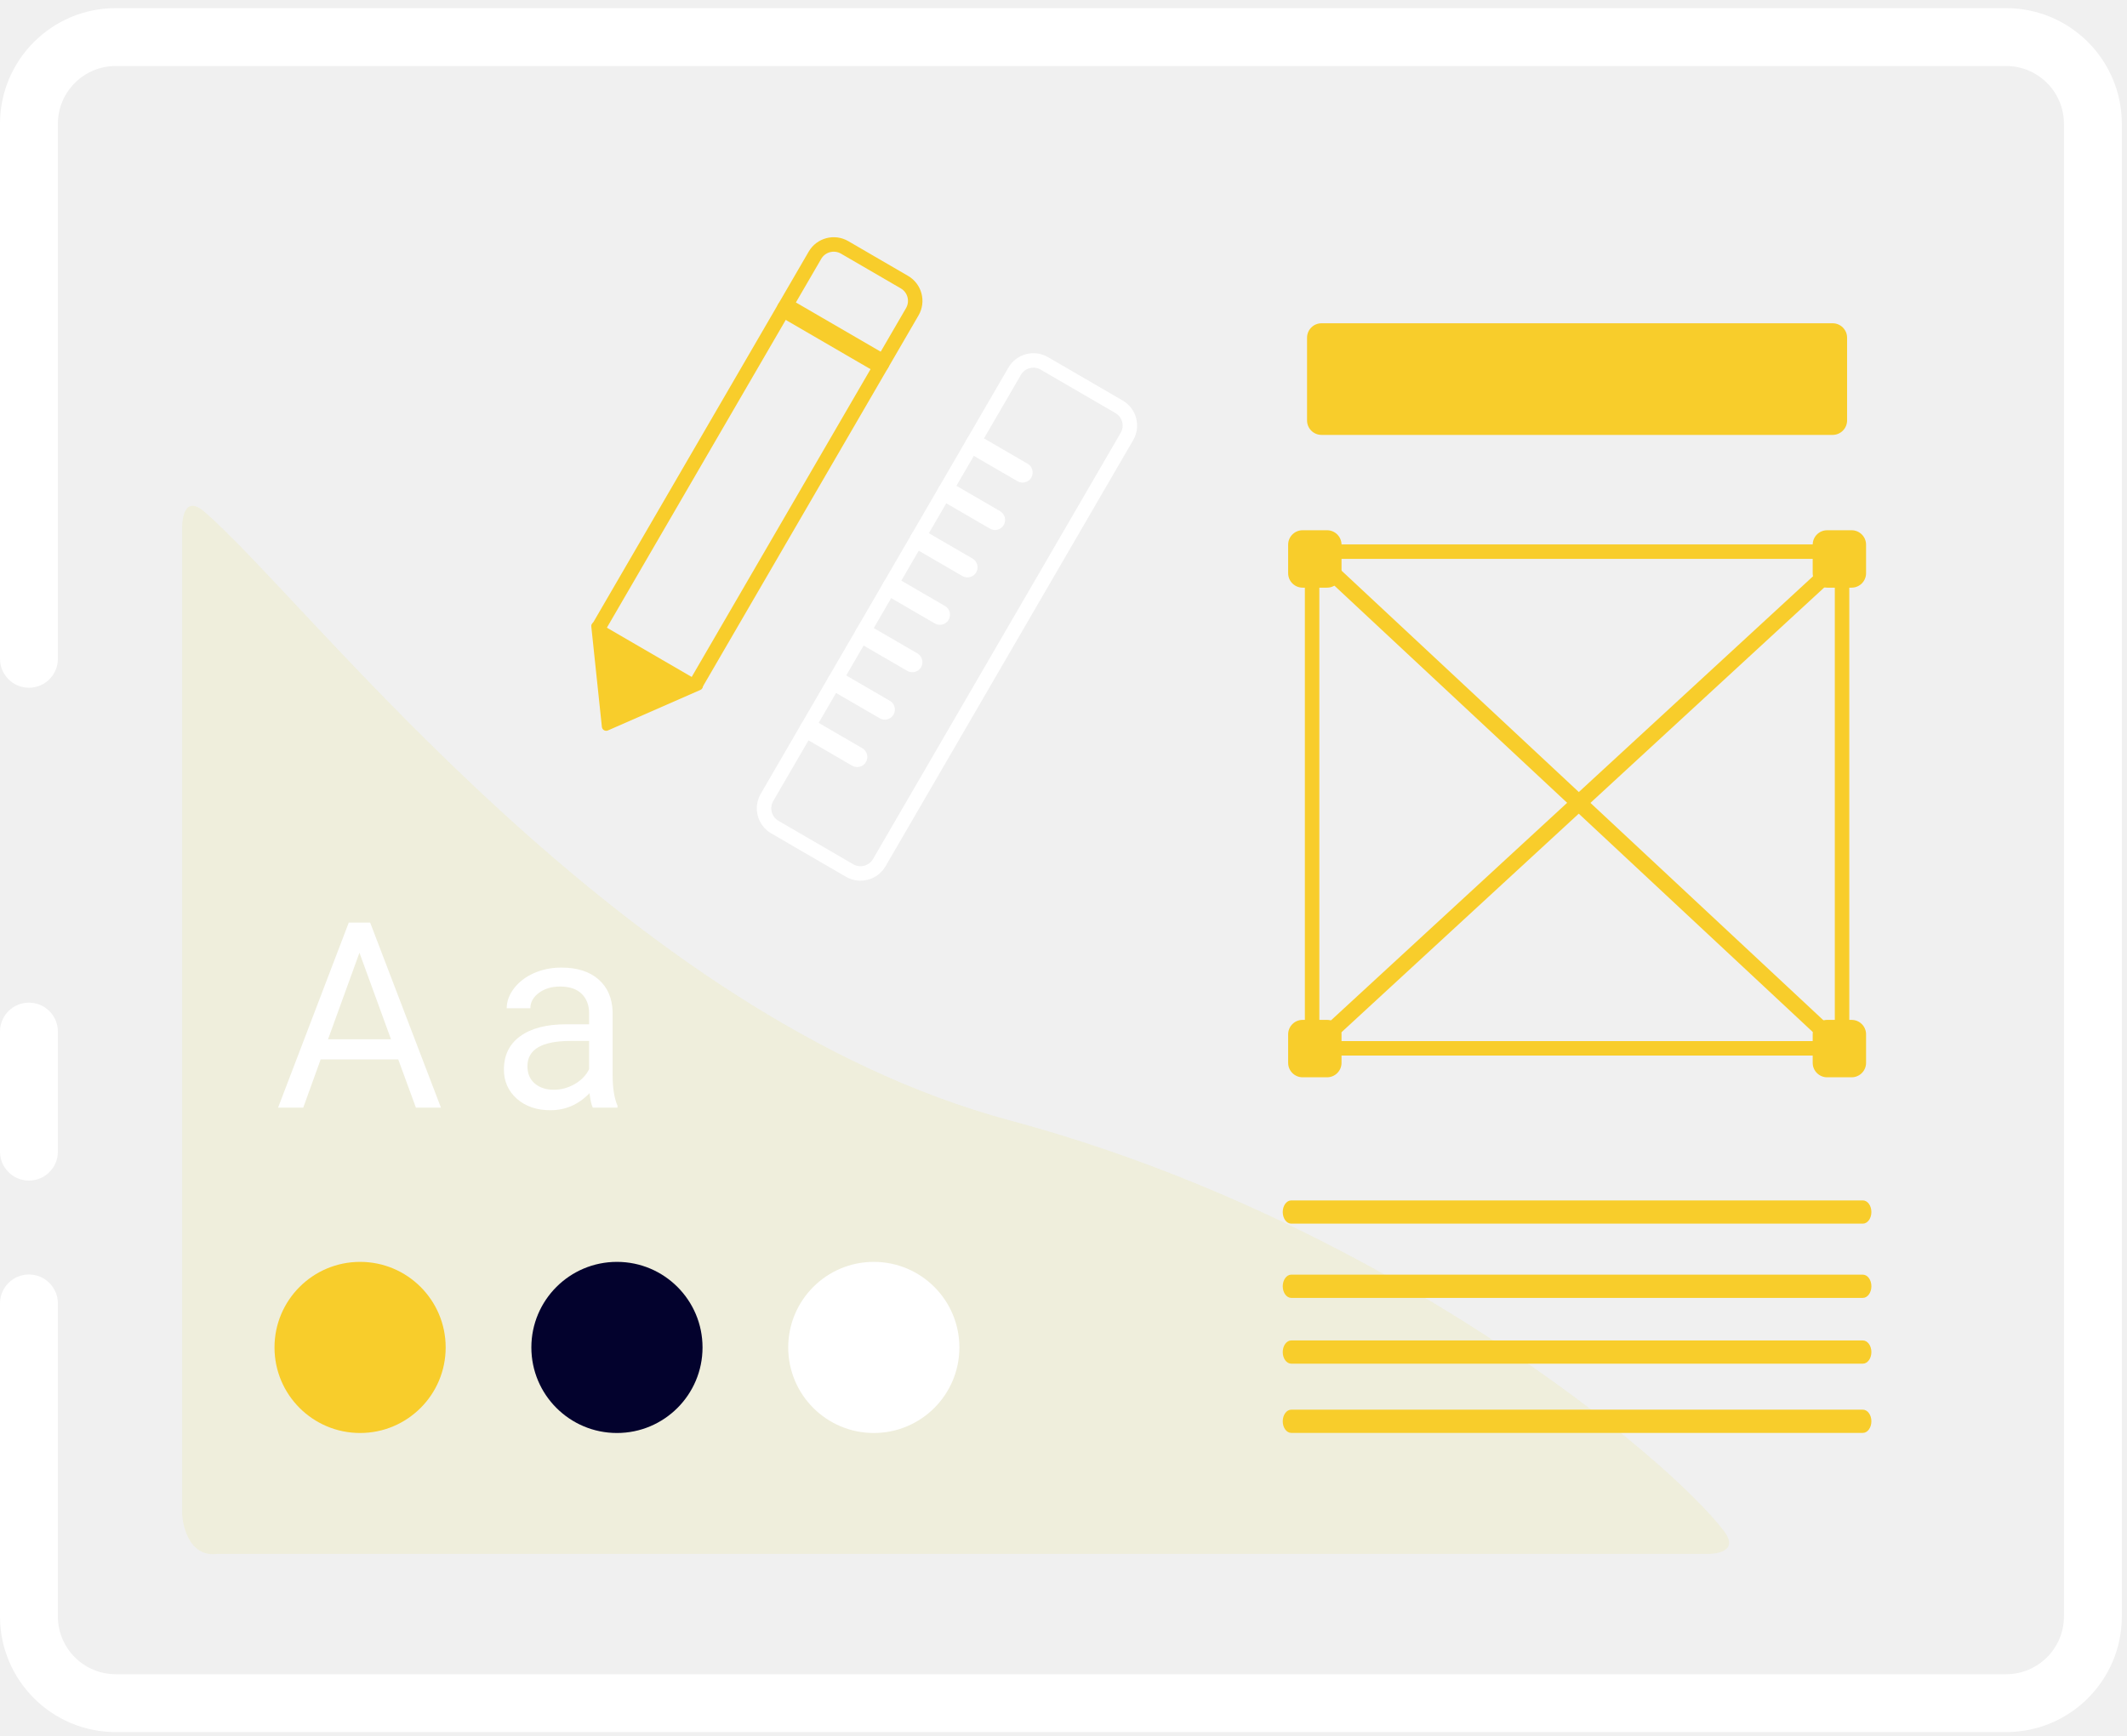
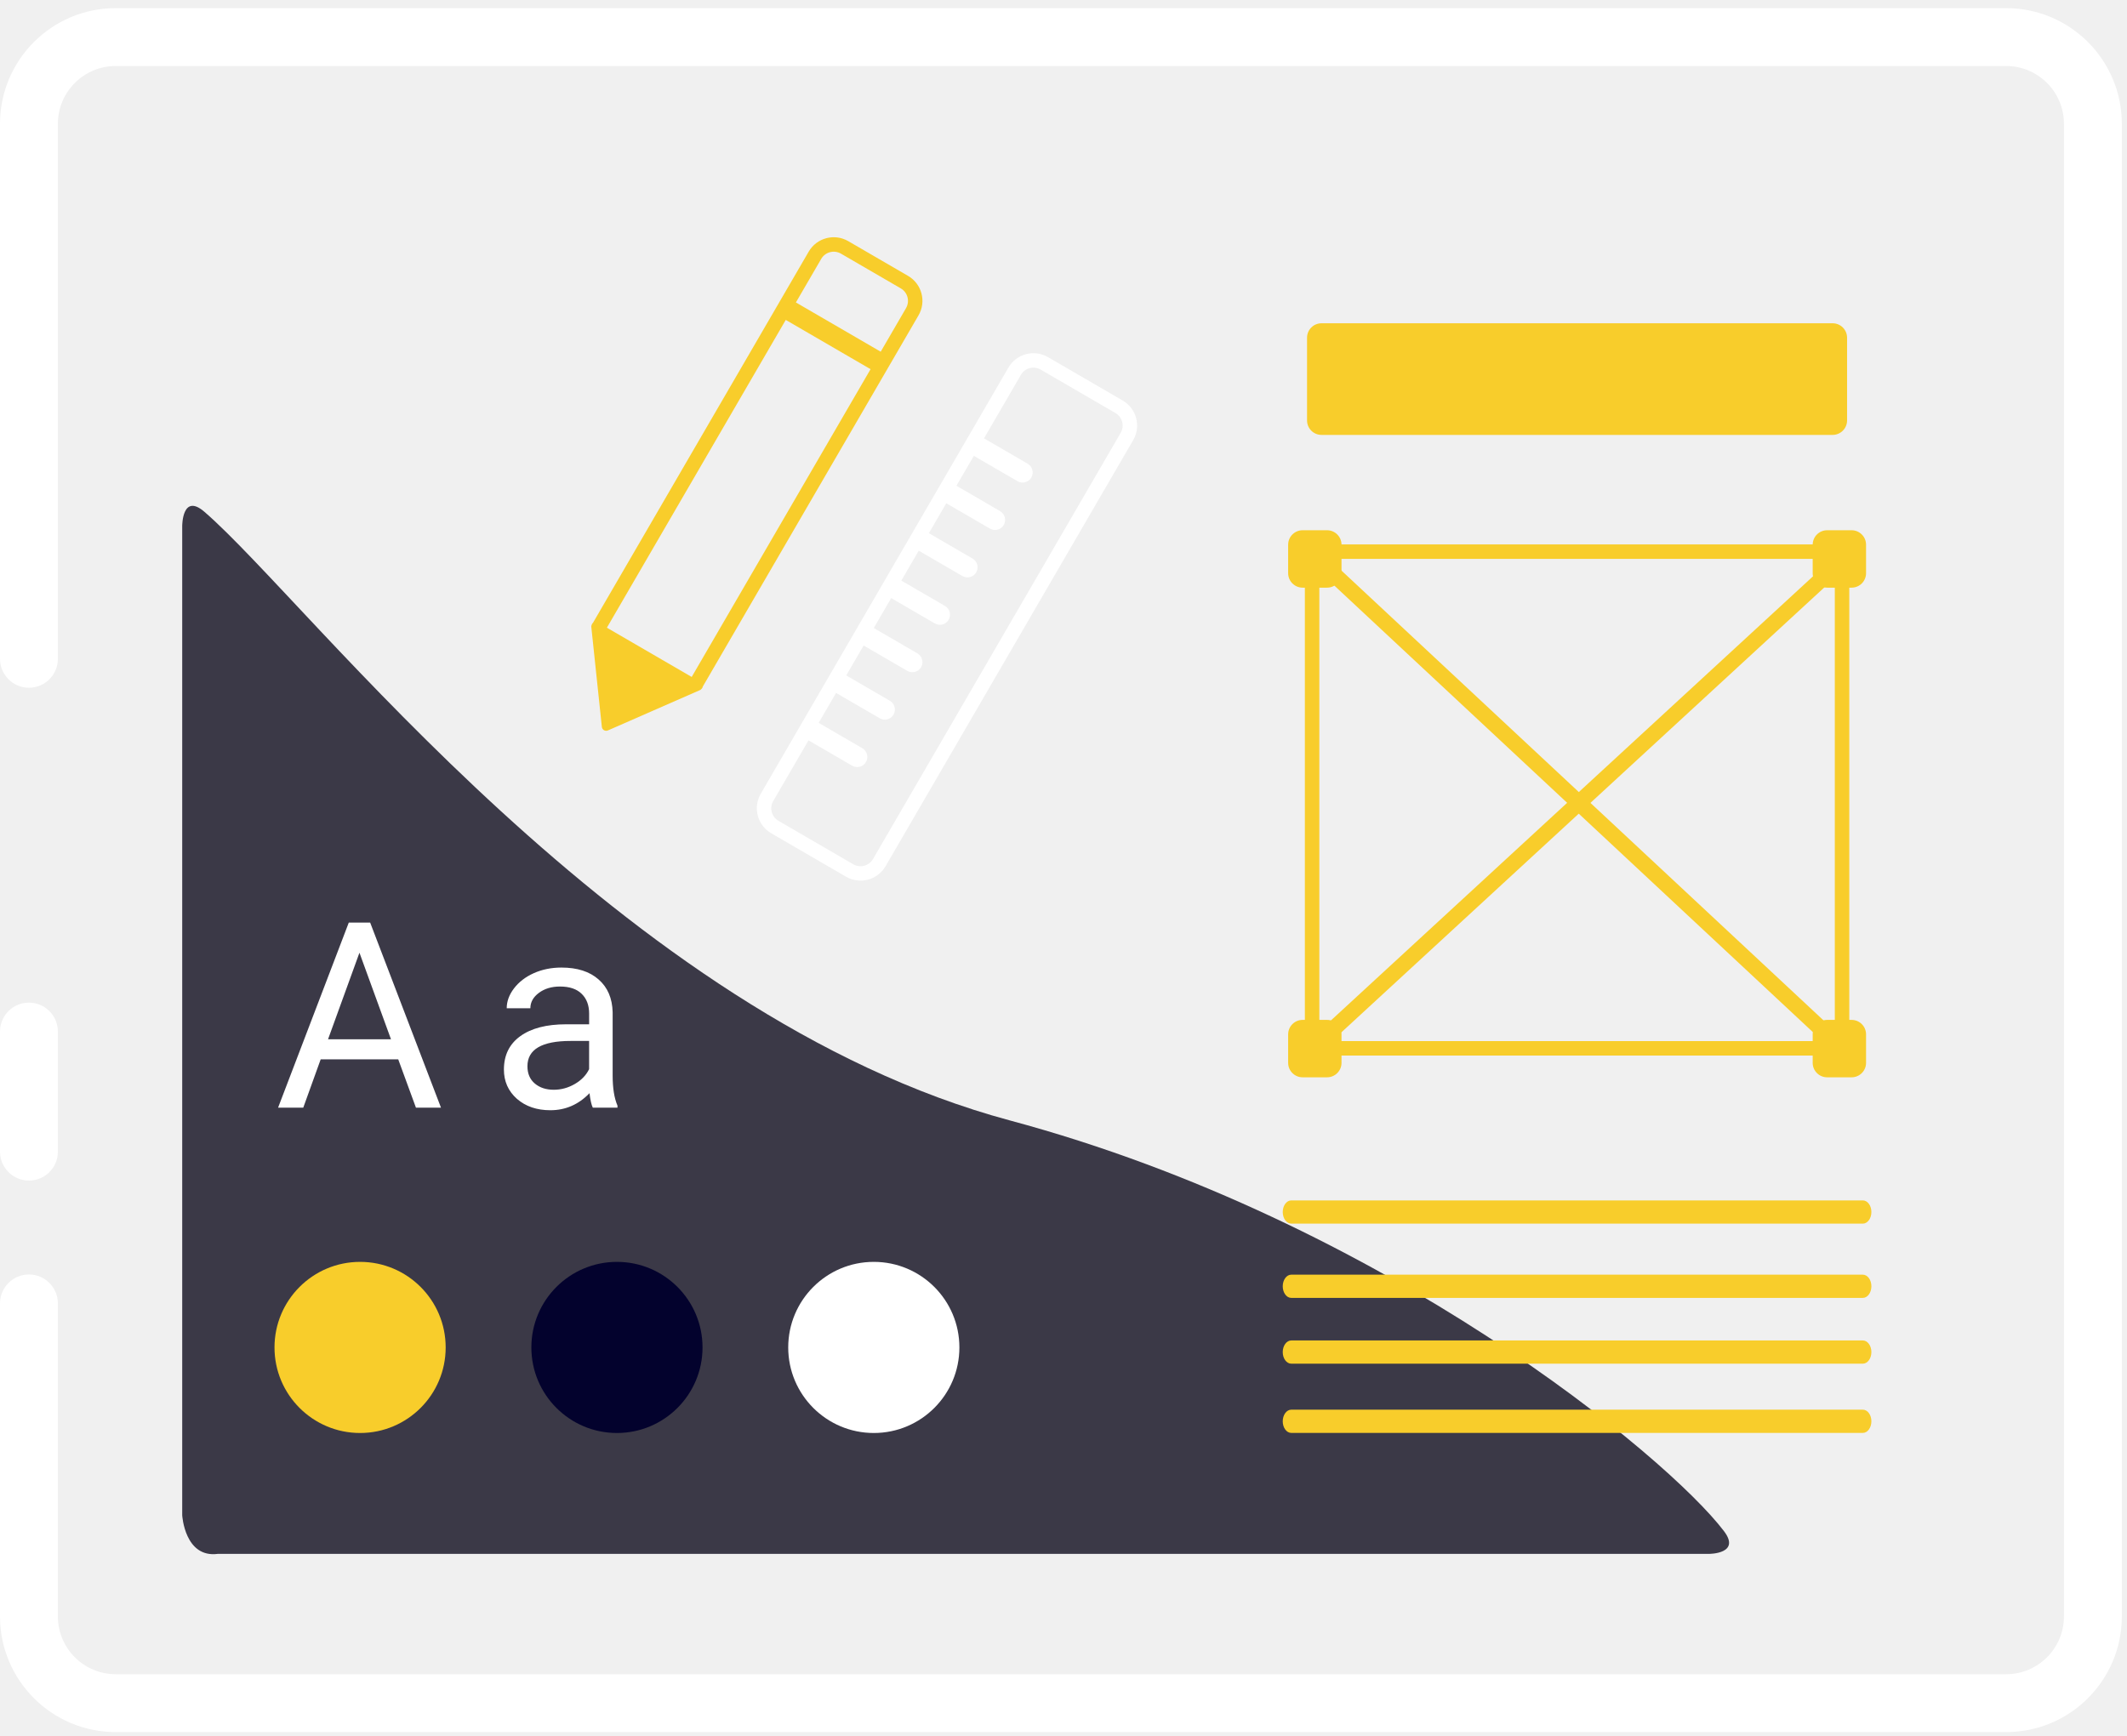
- <svg xmlns="http://www.w3.org/2000/svg" width="147" height="120" viewBox="0 0 147 120" fill="none">
-   <path opacity="0.3" d="M118.135 107.419H15.064C12.765 107.729 12.593 104.754 12.593 104.754V36.351C12.593 36.351 12.593 34.056 14.126 35.379C21.425 41.681 42.915 70.234 69.793 77.456C95.677 84.409 115.29 100.764 119.143 105.842C120.342 107.419 118.135 107.419 118.135 107.419Z" fill="#EBE89A" fill-opacity="0.8" />
-   <path d="M27.523 73.236H22.162L20.957 76.575H19.217L24.104 63.779H25.581L30.476 76.575H28.745L27.523 73.236ZM22.671 71.847H27.022L24.842 65.862L22.671 71.847Z" fill="white" />
-   <path d="M40.97 76.575C40.876 76.388 40.8 76.054 40.741 75.573C39.985 76.359 39.083 76.751 38.034 76.751C37.097 76.751 36.326 76.487 35.723 75.96C35.125 75.427 34.826 74.753 34.826 73.939C34.826 72.948 35.201 72.181 35.951 71.636C36.707 71.085 37.768 70.81 39.133 70.81H40.715V70.063C40.715 69.494 40.545 69.043 40.205 68.709C39.865 68.369 39.364 68.2 38.702 68.2C38.122 68.2 37.636 68.346 37.243 68.639C36.851 68.932 36.654 69.286 36.654 69.702H35.02C35.02 69.228 35.187 68.771 35.52 68.331C35.86 67.886 36.317 67.534 36.892 67.277C37.472 67.019 38.107 66.89 38.799 66.89C39.895 66.89 40.753 67.165 41.374 67.716C41.995 68.261 42.317 69.014 42.341 69.975V74.352C42.341 75.225 42.452 75.919 42.675 76.435V76.575H40.97ZM38.272 75.336C38.781 75.336 39.265 75.204 39.722 74.941C40.179 74.677 40.51 74.334 40.715 73.912V71.961H39.44C37.448 71.961 36.452 72.544 36.452 73.71C36.452 74.22 36.622 74.618 36.962 74.906C37.302 75.193 37.738 75.336 38.272 75.336Z" fill="white" />
-   <rect y="108.956" width="20.85" height="4" rx="2" transform="rotate(-90 0 108.956)" fill="white" />
-   <rect y="81.614" width="12.301" height="4" rx="2" transform="rotate(-90 0 81.6143)" fill="white" />
-   <rect y="47.544" width="18.321" height="4" rx="2" transform="rotate(-90 0 47.5435)" fill="white" />
-   <path fill-rule="evenodd" clip-rule="evenodd" d="M8 4.563H138.643C140.853 4.563 142.643 6.354 142.643 8.563V111.74C142.643 113.949 140.853 115.74 138.643 115.74H8C5.791 115.74 4 113.949 4 111.74V93.149H0V111.74C0 116.158 3.582 119.74 8 119.74H138.643C143.062 119.74 146.643 116.158 146.643 111.74V8.563C146.643 4.145 143.062 0.563 138.643 0.563H8C3.582 0.563 0 4.145 0 8.563V37.806H4V8.563C4 6.354 5.791 4.563 8 4.563Z" fill="white" />
-   <rect x="90.681" y="38.135" width="36.626" height="34.336" rx="1.5" stroke="#F8CD2B" />
-   <path d="M126.606 71.081C126.892 71.348 126.986 71.771 126.817 72.027C126.648 72.283 126.279 72.274 125.994 72.007L91.387 39.706C91.102 39.44 91.007 39.017 91.176 38.761C91.345 38.506 91.714 38.515 91.998 38.779L126.606 71.081Z" fill="#F8CD2B" />
-   <path d="M91.913 72.096C91.626 72.361 91.258 72.367 91.09 72.109C90.923 71.852 91.02 71.429 91.307 71.165L126.082 39.119C126.368 38.855 126.736 38.849 126.903 39.106C127.07 39.363 126.973 39.787 126.688 40.05L91.913 72.096Z" fill="#F8CD2B" />
-   <rect x="90.332" y="22.348" width="37.323" height="7.717" rx="1" fill="#F8CD2B" />
-   <rect x="89.026" y="36.656" width="3.689" height="3.969" rx="1" fill="#F8CD2B" />
-   <rect x="125.278" y="36.656" width="3.689" height="3.969" rx="1" fill="#F8CD2B" />
-   <rect x="89.026" y="70.505" width="3.689" height="3.969" rx="1" fill="#F8CD2B" />
-   <rect x="125.278" y="70.505" width="3.689" height="3.969" rx="1" fill="#F8CD2B" />
-   <circle cx="24.886" cy="93.149" r="5.915" fill="#F8CD2B" />
-   <circle cx="42.638" cy="93.149" r="5.915" fill="#03022D" />
-   <circle cx="60.39" cy="93.149" r="5.915" fill="white" />
-   <path d="M128.744 88.118C129.071 88.118 129.334 88.478 129.334 88.921C129.334 89.365 129.069 89.724 128.744 89.724H89.241C88.915 89.724 88.652 89.365 88.652 88.921C88.652 88.479 88.917 88.118 89.241 88.118H128.744Z" fill="#F8CD2B" />
-   <path d="M128.744 82.985C129.071 82.985 129.334 83.344 129.334 83.788C129.334 84.231 129.069 84.591 128.744 84.591H89.241C88.915 84.591 88.652 84.231 88.652 83.788C88.652 83.346 88.917 82.985 89.241 82.985H128.744Z" fill="#F8CD2B" />
-   <path d="M128.744 92.666C129.071 92.666 129.334 93.025 129.334 93.469C129.334 93.912 129.069 94.271 128.744 94.271H89.241C88.915 94.271 88.652 93.912 88.652 93.469C88.652 93.026 88.917 92.666 89.241 92.666H128.744Z" fill="#F8CD2B" />
-   <path d="M128.744 97.452C129.071 97.452 129.334 97.811 129.334 98.255C129.334 98.698 129.069 99.057 128.744 99.057H89.241C88.915 99.057 88.652 98.698 88.652 98.255C88.652 97.812 88.917 97.452 89.241 97.452H128.744Z" fill="#F8CD2B" />
-   <path d="M42.016 50.495C41.83 50.577 41.618 50.454 41.597 50.252L40.866 43.319C40.84 43.075 41.102 42.905 41.315 43.028L48.432 47.163C48.644 47.286 48.626 47.598 48.401 47.697L42.016 50.495Z" fill="#F8CD2B" />
-   <path fill-rule="evenodd" clip-rule="evenodd" d="M58.122 17.535L62.254 19.936C62.731 20.213 62.894 20.825 62.616 21.302L47.604 47.142L48.468 47.645L63.481 21.805C64.036 20.85 63.712 19.626 62.756 19.071L58.625 16.67C57.669 16.115 56.445 16.44 55.89 17.395L40.878 43.235L41.742 43.737L56.755 17.897C57.032 17.42 57.645 17.258 58.122 17.535Z" fill="#F8CD2B" />
-   <rect x="54.141" y="20.406" width="8.779" height="1.397" rx="0.698" transform="rotate(30.1555 54.1411 20.4057)" fill="#F8CD2B" />
-   <path fill-rule="evenodd" clip-rule="evenodd" d="M77.09 28.555L71.923 25.553C71.446 25.276 70.834 25.438 70.556 25.915L53.439 55.378C53.162 55.856 53.324 56.468 53.801 56.745L58.968 59.747C59.446 60.024 60.058 59.862 60.336 59.385L77.453 29.922C77.73 29.444 77.568 28.832 77.09 28.555ZM72.426 24.688C71.471 24.133 70.246 24.458 69.692 25.413L52.575 54.876C52.02 55.831 52.344 57.055 53.299 57.61L58.466 60.612C59.421 61.166 60.645 60.842 61.2 59.887L78.317 30.424C78.872 29.469 78.548 28.245 77.593 27.69L72.426 24.688Z" fill="white" />
-   <rect x="65.236" y="33.082" width="5.187" height="1.397" rx="0.698" transform="rotate(30.1555 65.2358 33.0817)" fill="white" />
-   <rect x="67.14" y="29.804" width="5.187" height="1.397" rx="0.698" transform="rotate(30.1555 67.1401 29.8039)" fill="white" />
-   <rect x="63.332" y="36.359" width="5.187" height="1.397" rx="0.698" transform="rotate(30.1555 63.332 36.3594)" fill="white" />
-   <rect x="61.427" y="39.637" width="5.187" height="1.397" rx="0.698" transform="rotate(30.1555 61.4272 39.6371)" fill="white" />
-   <rect x="59.523" y="42.915" width="5.187" height="1.397" rx="0.698" transform="rotate(30.1555 59.5229 42.9149)" fill="white" />
-   <rect x="57.619" y="46.193" width="5.187" height="1.397" rx="0.698" transform="rotate(30.1555 57.6187 46.1926)" fill="white" />
-   <rect x="55.714" y="49.47" width="5.187" height="1.397" rx="0.698" transform="rotate(30.1555 55.7144 49.4704)" fill="white" />
+ <svg xmlns="http://www.w3.org/2000/svg" version="1.1" id="Layer_1" x="0px" y="0px" width="147px" height="120px" viewBox="0 0 147 120" enable-background="new 0 0 147 120" xml:space="preserve">
+   <path fill="#3B3947" d="M118.135,107.419H15.064c-2.3,0.31-2.471-2.665-2.471-2.665V36.352c0,0,0-2.295,1.532-0.972  c7.3,6.301,28.79,34.855,55.667,42.076c25.885,6.954,45.498,23.309,49.35,28.387C120.342,107.419,118.135,107.419,118.135,107.419z" />
+   <g>
+     <path fill="#FFFFFF" d="M2,81.614c1.104,0,2-0.896,2-2v-8.302c0-1.104-0.896-2-2-2s-2,0.896-2,2v8.302   C0,80.719,0.896,81.614,2,81.614z" />
+     <path fill="#FFFFFF" d="M138.643,0.563H8c-4.418,0-8,3.582-8,8v22.66v6.583v7.738c0,1.104,0.896,2,2,2s2-0.896,2-2v-7.738v-6.583   V8.563c0-2.209,1.791-4,4-4h130.643c2.211,0,4,1.791,4,4V111.74c0,2.209-1.789,4-4,4H8c-2.209,0-4-1.791-4-4v-4.784V93.149v-3.044   c0-1.104-0.896-2-2-2s-2,0.896-2,2v3.044v13.807v4.784c0,4.418,3.582,8,8,8h130.643c4.42,0,8-3.582,8-8V8.563   C146.643,4.145,143.063,0.563,138.643,0.563z" />
+   </g>
+   <g>
+     <path fill="#FFFFFF" d="M27.523,73.235h-5.361l-1.204,3.34h-1.74l4.887-12.796h1.477l4.896,12.796h-1.731L27.523,73.235z    M22.671,71.847h4.351l-2.18-5.985L22.671,71.847z" />
+     <path fill="#FFFFFF" d="M40.97,76.575c-0.094-0.188-0.17-0.521-0.229-1.002c-0.756,0.785-1.658,1.178-2.707,1.178   c-0.938,0-1.708-0.264-2.312-0.791c-0.598-0.533-0.896-1.207-0.896-2.021c0-0.99,0.375-1.758,1.125-2.303   c0.756-0.551,1.816-0.826,3.182-0.826h1.582v-0.747c0-0.568-0.17-1.02-0.51-1.354c-0.34-0.34-0.841-0.51-1.503-0.51   c-0.58,0-1.066,0.146-1.459,0.439s-0.589,0.647-0.589,1.063H35.02c0-0.475,0.167-0.931,0.501-1.371   c0.34-0.445,0.797-0.797,1.371-1.055c0.58-0.258,1.216-0.387,1.907-0.387c1.096,0,1.954,0.275,2.575,0.827   c0.621,0.544,0.943,1.297,0.967,2.258v4.377c0,0.873,0.111,1.567,0.334,2.083v0.141H40.97z M38.271,75.336   c0.51,0,0.993-0.132,1.45-0.396s0.788-0.606,0.993-1.028v-1.951H39.44c-1.992,0-2.988,0.583-2.988,1.749   c0,0.51,0.17,0.908,0.51,1.195S37.738,75.336,38.271,75.336z" />
+     <path fill="none" stroke="#F8CD2B" d="M92.181,38.135h33.626c0.828,0,1.5,0.672,1.5,1.5v31.335c0,0.828-0.672,1.5-1.5,1.5H92.181   c-0.829,0-1.5-0.672-1.5-1.5V39.635C90.681,38.807,91.352,38.135,92.181,38.135z" />
+     <path fill="#F8CD2B" d="M126.605,71.081c0.287,0.267,0.381,0.69,0.211,0.946c-0.168,0.256-0.537,0.246-0.822-0.02L91.387,39.706   c-0.285-0.266-0.379-0.688-0.211-0.945c0.169-0.255,0.538-0.247,0.822,0.018L126.605,71.081z" />
+     <path fill="#F8CD2B" d="M91.913,72.096c-0.288,0.266-0.655,0.271-0.823,0.014c-0.167-0.258-0.069-0.681,0.217-0.944l34.775-32.046   c0.286-0.264,0.654-0.27,0.82-0.012c0.168,0.256,0.07,0.681-0.215,0.943L91.913,72.096z" />
+     <path fill="#F8CD2B" d="M91.332,22.348h35.322c0.553,0,1,0.448,1,1v5.717c0,0.552-0.447,1-1,1H91.332c-0.553,0-1-0.448-1-1v-5.717   C90.332,22.795,90.779,22.348,91.332,22.348z" />
+     <path fill="#F8CD2B" d="M90.026,36.656h1.688c0.553,0,1,0.448,1,1v1.969c0,0.552-0.447,1-1,1h-1.688c-0.552,0-1-0.448-1-1v-1.969   C89.026,37.104,89.475,36.656,90.026,36.656z" />
+     <path fill="#F8CD2B" d="M126.277,36.656h1.689c0.553,0,1,0.448,1,1v1.969c0,0.552-0.447,1-1,1h-1.689c-0.552,0-1-0.448-1-1v-1.969   C125.277,37.104,125.726,36.656,126.277,36.656z" />
+     <path fill="#F8CD2B" d="M90.026,70.506h1.688c0.553,0,1,0.447,1,1v1.969c0,0.553-0.447,1-1,1h-1.688c-0.552,0-1-0.447-1-1v-1.969   C89.026,70.953,89.475,70.506,90.026,70.506z" />
+     <path fill="#F8CD2B" d="M126.277,70.506h1.689c0.553,0,1,0.447,1,1v1.969c0,0.553-0.447,1-1,1h-1.689c-0.552,0-1-0.447-1-1v-1.969   C125.277,70.953,125.726,70.506,126.277,70.506z" />
+     <circle fill="#F8CD2B" cx="24.886" cy="93.149" r="5.915" />
+     <circle fill="#03022D" cx="42.638" cy="93.149" r="5.915" />
+     <circle fill="#FFFFFF" cx="60.39" cy="93.149" r="5.915" />
+     <path fill="#F8CD2B" d="M128.744,88.119c0.326,0,0.59,0.358,0.59,0.803c0,0.443-0.266,0.802-0.59,0.802H89.24   c-0.324,0-0.588-0.358-0.588-0.802s0.265-0.803,0.588-0.803H128.744z" />
+     <path fill="#F8CD2B" d="M128.744,82.985c0.326,0,0.59,0.358,0.59,0.802c0,0.444-0.266,0.803-0.59,0.803H89.24   c-0.324,0-0.588-0.358-0.588-0.803c0-0.441,0.265-0.802,0.588-0.802H128.744z" />
+     <path fill="#F8CD2B" d="M128.744,92.666c0.326,0,0.59,0.359,0.59,0.803s-0.266,0.803-0.59,0.803H89.24   c-0.324,0-0.588-0.359-0.588-0.803c0-0.442,0.265-0.803,0.588-0.803H128.744z" />
+     <path fill="#F8CD2B" d="M128.744,97.452c0.326,0,0.59,0.358,0.59,0.803c0,0.443-0.266,0.803-0.59,0.803H89.24   c-0.324,0-0.588-0.359-0.588-0.803c0-0.442,0.265-0.803,0.588-0.803H128.744z" />
+     <path fill="#F8CD2B" d="M62.756,19.071l-4.132-2.4c-0.955-0.555-2.179-0.23-2.734,0.725L40.98,43.059   c-0.052,0.042-0.084,0.101-0.099,0.169l-0.004,0.007l0.002,0.001c-0.005,0.027-0.018,0.052-0.015,0.083l0.731,6.933   c0.021,0.202,0.233,0.325,0.419,0.243l6.385-2.798c0.028-0.012,0.043-0.036,0.064-0.054l0.002,0.001l0.004-0.006   c0.053-0.047,0.089-0.104,0.099-0.171l12.81-22.048l2.1-3.615C64.036,20.85,63.711,19.625,62.756,19.071z M47.804,46.798   l-5.861-3.405l12.362-21.277l5.861,3.406L47.804,46.798z M62.616,21.303l-1.749,3.011l-5.861-3.406l1.749-3.01   c0.277-0.478,0.89-0.64,1.367-0.362l4.132,2.4C62.731,20.213,62.894,20.825,62.616,21.303z" />
+     <path fill="#FFFFFF" d="M77.593,27.69l-5.167-3.002c-0.955-0.555-2.179-0.23-2.734,0.725l-2.9,4.992   c0,0.001-0.001,0.001-0.002,0.002s0,0.002-0.001,0.003l-1.901,3.272c0,0.001-0.001,0.001-0.002,0.002s0,0.002-0.001,0.003   l-3.805,6.549c-0.001,0.001-0.002,0.002-0.003,0.003s0,0.003-0.001,0.004l-1.9,3.27c-0.001,0.001-0.002,0.002-0.003,0.003   s0,0.003-0.001,0.004l-1.901,3.271c0,0.001-0.001,0.001-0.001,0.002s0,0.001-0.001,0.002l-1.902,3.273   c0,0.001-0.001,0.001-0.001,0.002s0,0.001-0.001,0.002l-2.788,4.799c-0.555,0.955-0.23,2.179,0.725,2.734l5.167,3.001   c0.955,0.555,2.179,0.23,2.734-0.724l17.117-29.463C78.872,29.469,78.548,28.245,77.593,27.69z M77.453,29.922L60.335,59.385   c-0.277,0.478-0.89,0.64-1.367,0.362l-5.167-3.002c-0.478-0.277-0.64-0.89-0.362-1.367l2.438-4.197l3.017,1.752   c0.333,0.194,0.761,0.081,0.955-0.253c0.193-0.333,0.08-0.761-0.253-0.955l-3.017-1.753l1.203-2.07l3.017,1.753   c0.333,0.194,0.761,0.081,0.955-0.253c0.193-0.333,0.08-0.761-0.253-0.955l-3.017-1.753l1.203-2.07l3.016,1.752   c0.333,0.194,0.761,0.081,0.955-0.253c0.194-0.333,0.081-0.761-0.253-0.955l-3.017-1.752l1.203-2.07l3.016,1.752   c0.333,0.194,0.761,0.081,0.955-0.253c0.194-0.333,0.081-0.761-0.253-0.955l-3.017-1.752l1.203-2.07l3.017,1.753   c0.333,0.193,0.761,0.08,0.955-0.253c0.194-0.334,0.081-0.761-0.253-0.955l-3.017-1.753l1.202-2.07l3.017,1.753   c0.333,0.194,0.761,0.081,0.955-0.253c0.194-0.333,0.081-0.761-0.253-0.955l-3.017-1.753l1.203-2.07l3.017,1.753   c0.333,0.194,0.761,0.081,0.955-0.253c0.194-0.333,0.081-0.761-0.253-0.955l-3.017-1.753l2.551-4.391   c0.277-0.478,0.89-0.64,1.367-0.362l5.167,3.002C77.568,28.832,77.73,29.444,77.453,29.922z" />
+   </g>
</svg>
